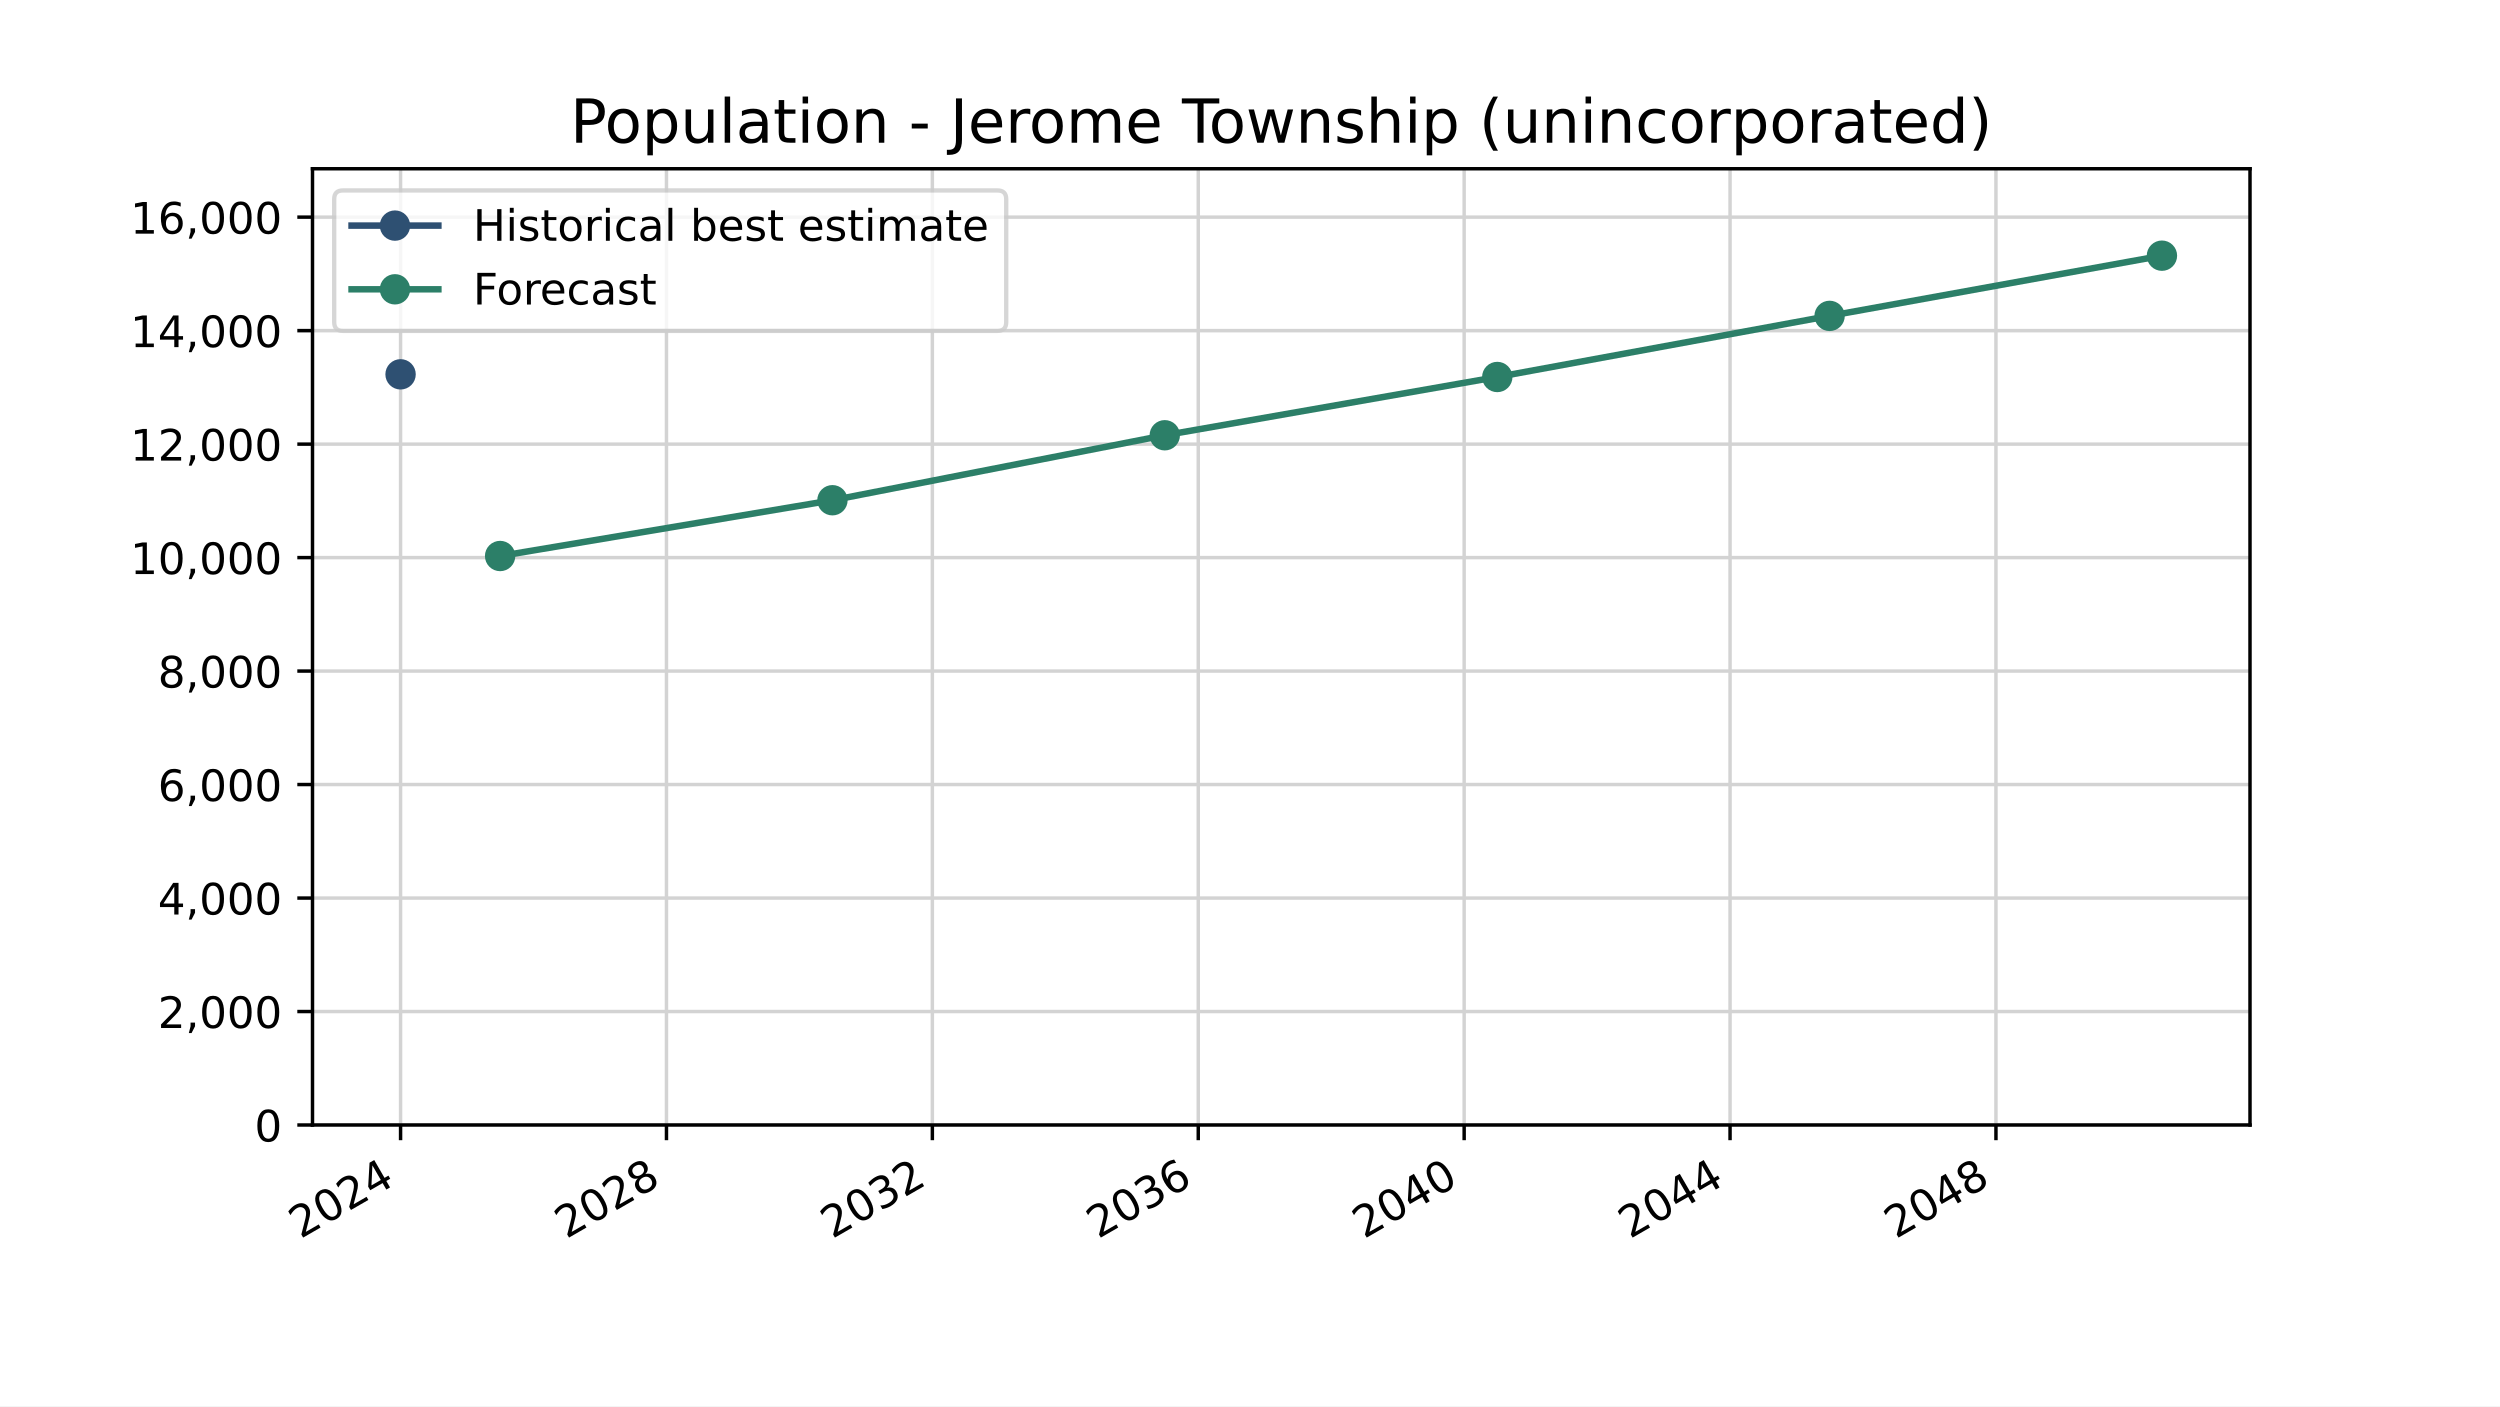
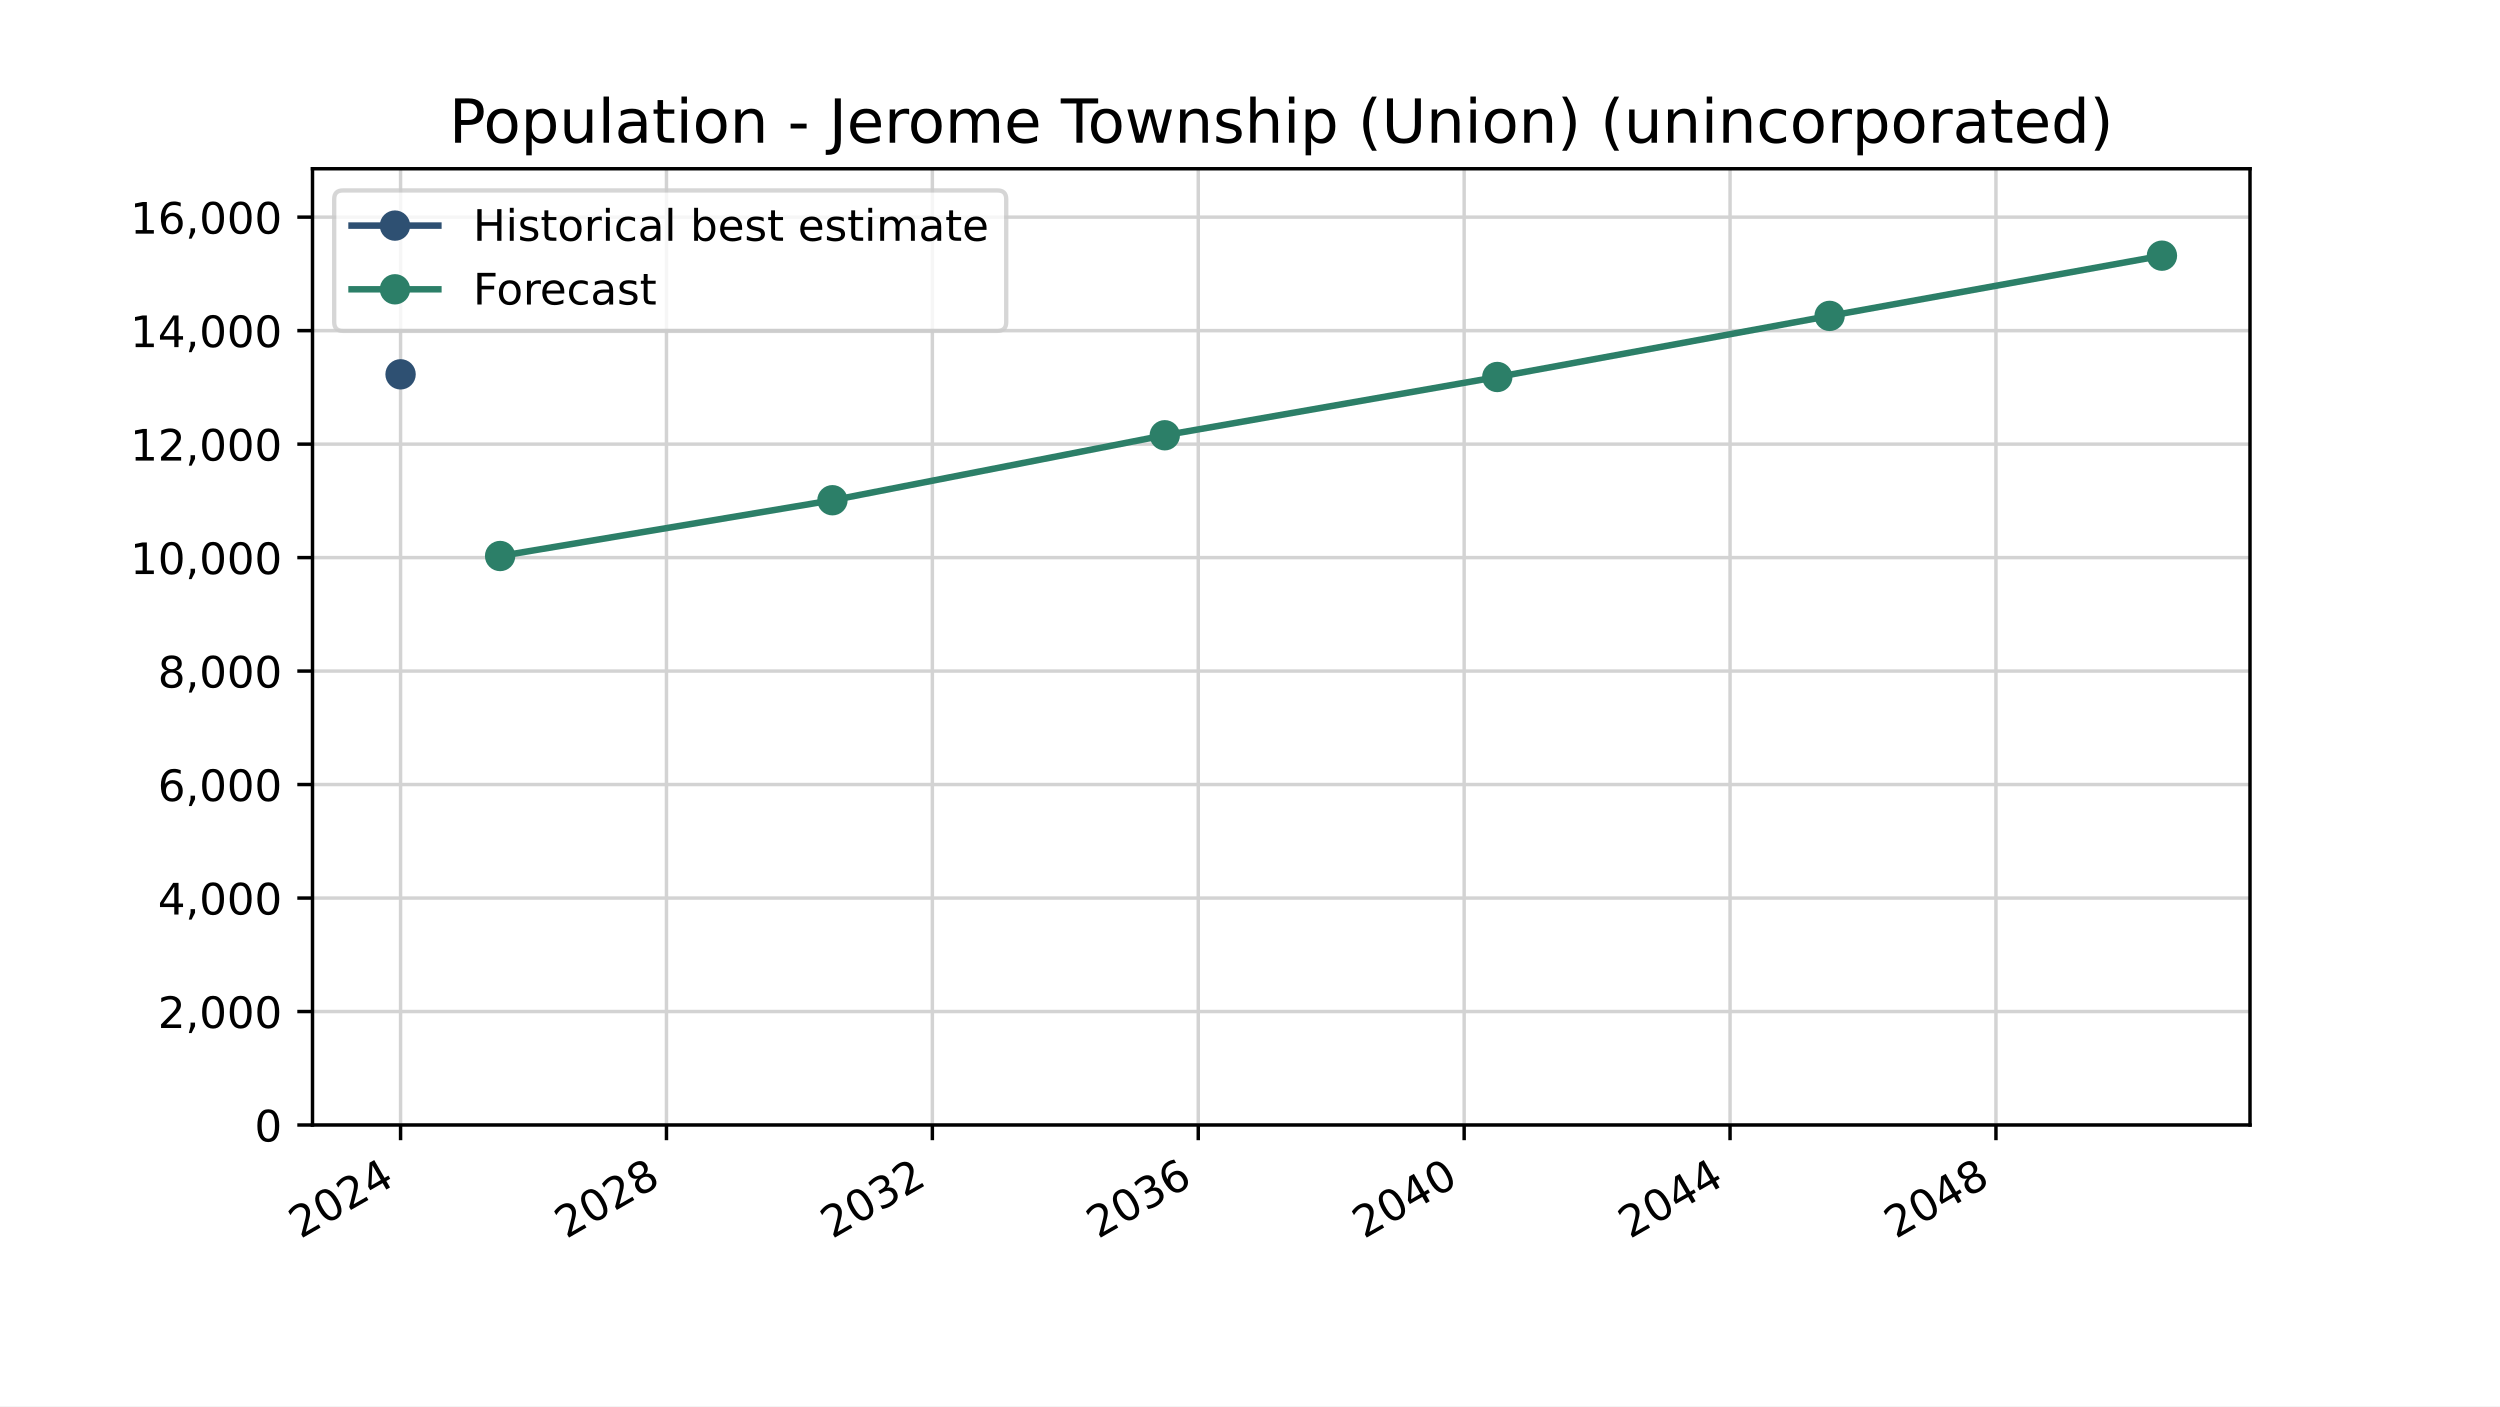
<svg xmlns="http://www.w3.org/2000/svg" xmlns:xlink="http://www.w3.org/1999/xlink" width="576pt" height="324pt" viewBox="0 0 576 324" version="1.1">
  <defs>
    <style type="text/css">*{stroke-linejoin: round; stroke-linecap: butt}</style>
  </defs>
  <g id="figure_1">
    <g id="patch_1">
      <path d="M 0 324  L 576 324  L 576 0  L 0 0  z " style="fill: #ffffff" />
    </g>
    <g id="axes_1">
      <g id="patch_2">
        <path d="M 72 259.2  L 518.4 259.2  L 518.4 38.88  L 72 38.88  z " style="fill: #ffffff" />
      </g>
      <g id="matplotlib.axis_1">
        <g id="xtick_1">
          <g id="line2d_1">
-             <path d="M 92.291 259.2  L 92.291 38.88  " clip-path="url(#p15989831c1)" style="fill: none; stroke: #d3d3d3; stroke-width: 0.8; stroke-linecap: square" />
+             <path d="M 92.291 259.2  L 92.291 38.88  " clip-path="url(#p308d1379ef)" style="fill: none; stroke: #d3d3d3; stroke-width: 0.8; stroke-linecap: square" />
          </g>
          <g id="line2d_2">
            <defs>
-               <path id="md76d88c02d" d="M 0 0  L 0 3.5  " style="stroke: #000000; stroke-width: 0.8" />
+               <path id="mbb6e3e6245" d="M 0 0  L 0 3.5  " style="stroke: #000000; stroke-width: 0.8" />
            </defs>
            <g>
-               <use xlink:href="#md76d88c02d" x="92.291" y="259.2" style="stroke: #000000; stroke-width: 0.8" />
+               <use xlink:href="#mbb6e3e6245" x="92.291" y="259.2" style="stroke: #000000; stroke-width: 0.8" />
            </g>
          </g>
          <g id="text_1">
            <g transform="translate(69.21072 285.5054) rotate(-30) scale(0.1 -0.1)">
              <defs>
                <path id="DejaVuSans-32" d="M 1228 531  L 3431 531  L 3431 0  L 469 0  L 469 531  Q 828 903 1448 1529  Q 2069 2156 2228 2338  Q 2531 2678 2651 2914  Q 2772 3150 2772 3378  Q 2772 3750 2511 3984  Q 2250 4219 1831 4219  Q 1534 4219 1204 4116  Q 875 4013 500 3803  L 500 4441  Q 881 4594 1212 4672  Q 1544 4750 1819 4750  Q 2544 4750 2975 4387  Q 3406 4025 3406 3419  Q 3406 3131 3298 2873  Q 3191 2616 2906 2266  Q 2828 2175 2409 1742  Q 1991 1309 1228 531  z " transform="scale(0.015625)" />
                <path id="DejaVuSans-30" d="M 2034 4250  Q 1547 4250 1301 3770  Q 1056 3291 1056 2328  Q 1056 1369 1301 889  Q 1547 409 2034 409  Q 2525 409 2770 889  Q 3016 1369 3016 2328  Q 3016 3291 2770 3770  Q 2525 4250 2034 4250  z M 2034 4750  Q 2819 4750 3233 4129  Q 3647 3509 3647 2328  Q 3647 1150 3233 529  Q 2819 -91 2034 -91  Q 1250 -91 836 529  Q 422 1150 422 2328  Q 422 3509 836 4129  Q 1250 4750 2034 4750  z " transform="scale(0.015625)" />
                <path id="DejaVuSans-34" d="M 2419 4116  L 825 1625  L 2419 1625  L 2419 4116  z M 2253 4666  L 3047 4666  L 3047 1625  L 3713 1625  L 3713 1100  L 3047 1100  L 3047 0  L 2419 0  L 2419 1100  L 313 1100  L 313 1709  L 2253 4666  z " transform="scale(0.015625)" />
              </defs>
              <use xlink:href="#DejaVuSans-32" />
              <use xlink:href="#DejaVuSans-30" x="63.623" />
              <use xlink:href="#DejaVuSans-32" x="127.246" />
              <use xlink:href="#DejaVuSans-34" x="190.869" />
            </g>
          </g>
        </g>
        <g id="xtick_2">
          <g id="line2d_3">
-             <path d="M 153.554 259.2  L 153.554 38.88  " clip-path="url(#p15989831c1)" style="fill: none; stroke: #d3d3d3; stroke-width: 0.8; stroke-linecap: square" />
+             <path d="M 153.554 259.2  L 153.554 38.88  " clip-path="url(#p308d1379ef)" style="fill: none; stroke: #d3d3d3; stroke-width: 0.8; stroke-linecap: square" />
          </g>
          <g id="line2d_4">
            <g>
-               <use xlink:href="#md76d88c02d" x="153.554" y="259.2" style="stroke: #000000; stroke-width: 0.8" />
+               <use xlink:href="#mbb6e3e6245" x="153.554" y="259.2" style="stroke: #000000; stroke-width: 0.8" />
            </g>
          </g>
          <g id="text_2">
            <g transform="translate(130.4734 285.5054) rotate(-30) scale(0.1 -0.1)">
              <defs>
                <path id="DejaVuSans-38" d="M 2034 2216  Q 1584 2216 1326 1975  Q 1069 1734 1069 1313  Q 1069 891 1326 650  Q 1584 409 2034 409  Q 2484 409 2743 651  Q 3003 894 3003 1313  Q 3003 1734 2745 1975  Q 2488 2216 2034 2216  z M 1403 2484  Q 997 2584 770 2862  Q 544 3141 544 3541  Q 544 4100 942 4425  Q 1341 4750 2034 4750  Q 2731 4750 3128 4425  Q 3525 4100 3525 3541  Q 3525 3141 3298 2862  Q 3072 2584 2669 2484  Q 3125 2378 3379 2068  Q 3634 1759 3634 1313  Q 3634 634 3220 271  Q 2806 -91 2034 -91  Q 1263 -91 848 271  Q 434 634 434 1313  Q 434 1759 690 2068  Q 947 2378 1403 2484  z M 1172 3481  Q 1172 3119 1398 2916  Q 1625 2713 2034 2713  Q 2441 2713 2670 2916  Q 2900 3119 2900 3481  Q 2900 3844 2670 4047  Q 2441 4250 2034 4250  Q 1625 4250 1398 4047  Q 1172 3844 1172 3481  z " transform="scale(0.015625)" />
              </defs>
              <use xlink:href="#DejaVuSans-32" />
              <use xlink:href="#DejaVuSans-30" x="63.623" />
              <use xlink:href="#DejaVuSans-32" x="127.246" />
              <use xlink:href="#DejaVuSans-38" x="190.869" />
            </g>
          </g>
        </g>
        <g id="xtick_3">
          <g id="line2d_5">
-             <path d="M 214.816 259.2  L 214.816 38.88  " clip-path="url(#p15989831c1)" style="fill: none; stroke: #d3d3d3; stroke-width: 0.8; stroke-linecap: square" />
+             <path d="M 214.816 259.2  L 214.816 38.88  " clip-path="url(#p308d1379ef)" style="fill: none; stroke: #d3d3d3; stroke-width: 0.8; stroke-linecap: square" />
          </g>
          <g id="line2d_6">
            <g>
-               <use xlink:href="#md76d88c02d" x="214.816" y="259.2" style="stroke: #000000; stroke-width: 0.8" />
+               <use xlink:href="#mbb6e3e6245" x="214.816" y="259.2" style="stroke: #000000; stroke-width: 0.8" />
            </g>
          </g>
          <g id="text_3">
            <g transform="translate(191.7361 285.5054) rotate(-30) scale(0.1 -0.1)">
              <defs>
                <path id="DejaVuSans-33" d="M 2597 2516  Q 3050 2419 3304 2112  Q 3559 1806 3559 1356  Q 3559 666 3084 287  Q 2609 -91 1734 -91  Q 1441 -91 1130 -33  Q 819 25 488 141  L 488 750  Q 750 597 1062 519  Q 1375 441 1716 441  Q 2309 441 2620 675  Q 2931 909 2931 1356  Q 2931 1769 2642 2001  Q 2353 2234 1838 2234  L 1294 2234  L 1294 2753  L 1863 2753  Q 2328 2753 2575 2939  Q 2822 3125 2822 3475  Q 2822 3834 2567 4026  Q 2313 4219 1838 4219  Q 1578 4219 1281 4162  Q 984 4106 628 3988  L 628 4550  Q 988 4650 1302 4700  Q 1616 4750 1894 4750  Q 2613 4750 3031 4423  Q 3450 4097 3450 3541  Q 3450 3153 3228 2886  Q 3006 2619 2597 2516  z " transform="scale(0.015625)" />
              </defs>
              <use xlink:href="#DejaVuSans-32" />
              <use xlink:href="#DejaVuSans-30" x="63.623" />
              <use xlink:href="#DejaVuSans-33" x="127.246" />
              <use xlink:href="#DejaVuSans-32" x="190.869" />
            </g>
          </g>
        </g>
        <g id="xtick_4">
          <g id="line2d_7">
-             <path d="M 276.079 259.2  L 276.079 38.88  " clip-path="url(#p15989831c1)" style="fill: none; stroke: #d3d3d3; stroke-width: 0.8; stroke-linecap: square" />
+             <path d="M 276.079 259.2  L 276.079 38.88  " clip-path="url(#p308d1379ef)" style="fill: none; stroke: #d3d3d3; stroke-width: 0.8; stroke-linecap: square" />
          </g>
          <g id="line2d_8">
            <g>
-               <use xlink:href="#md76d88c02d" x="276.079" y="259.2" style="stroke: #000000; stroke-width: 0.8" />
+               <use xlink:href="#mbb6e3e6245" x="276.079" y="259.2" style="stroke: #000000; stroke-width: 0.8" />
            </g>
          </g>
          <g id="text_4">
            <g transform="translate(252.9988 285.5054) rotate(-30) scale(0.1 -0.1)">
              <defs>
                <path id="DejaVuSans-36" d="M 2113 2584  Q 1688 2584 1439 2293  Q 1191 2003 1191 1497  Q 1191 994 1439 701  Q 1688 409 2113 409  Q 2538 409 2786 701  Q 3034 994 3034 1497  Q 3034 2003 2786 2293  Q 2538 2584 2113 2584  z M 3366 4563  L 3366 3988  Q 3128 4100 2886 4159  Q 2644 4219 2406 4219  Q 1781 4219 1451 3797  Q 1122 3375 1075 2522  Q 1259 2794 1537 2939  Q 1816 3084 2150 3084  Q 2853 3084 3261 2657  Q 3669 2231 3669 1497  Q 3669 778 3244 343  Q 2819 -91 2113 -91  Q 1303 -91 875 529  Q 447 1150 447 2328  Q 447 3434 972 4092  Q 1497 4750 2381 4750  Q 2619 4750 2861 4703  Q 3103 4656 3366 4563  z " transform="scale(0.015625)" />
              </defs>
              <use xlink:href="#DejaVuSans-32" />
              <use xlink:href="#DejaVuSans-30" x="63.623" />
              <use xlink:href="#DejaVuSans-33" x="127.246" />
              <use xlink:href="#DejaVuSans-36" x="190.869" />
            </g>
          </g>
        </g>
        <g id="xtick_5">
          <g id="line2d_9">
-             <path d="M 337.342 259.2  L 337.342 38.88  " clip-path="url(#p15989831c1)" style="fill: none; stroke: #d3d3d3; stroke-width: 0.8; stroke-linecap: square" />
+             <path d="M 337.342 259.2  L 337.342 38.88  " clip-path="url(#p308d1379ef)" style="fill: none; stroke: #d3d3d3; stroke-width: 0.8; stroke-linecap: square" />
          </g>
          <g id="line2d_10">
            <g>
-               <use xlink:href="#md76d88c02d" x="337.342" y="259.2" style="stroke: #000000; stroke-width: 0.8" />
+               <use xlink:href="#mbb6e3e6245" x="337.342" y="259.2" style="stroke: #000000; stroke-width: 0.8" />
            </g>
          </g>
          <g id="text_5">
            <g transform="translate(314.2615 285.5054) rotate(-30) scale(0.1 -0.1)">
              <use xlink:href="#DejaVuSans-32" />
              <use xlink:href="#DejaVuSans-30" x="63.623" />
              <use xlink:href="#DejaVuSans-34" x="127.246" />
              <use xlink:href="#DejaVuSans-30" x="190.869" />
            </g>
          </g>
        </g>
        <g id="xtick_6">
          <g id="line2d_11">
-             <path d="M 398.604 259.2  L 398.604 38.88  " clip-path="url(#p15989831c1)" style="fill: none; stroke: #d3d3d3; stroke-width: 0.8; stroke-linecap: square" />
+             <path d="M 398.604 259.2  L 398.604 38.88  " clip-path="url(#p308d1379ef)" style="fill: none; stroke: #d3d3d3; stroke-width: 0.8; stroke-linecap: square" />
          </g>
          <g id="line2d_12">
            <g>
-               <use xlink:href="#md76d88c02d" x="398.604" y="259.2" style="stroke: #000000; stroke-width: 0.8" />
+               <use xlink:href="#mbb6e3e6245" x="398.604" y="259.2" style="stroke: #000000; stroke-width: 0.8" />
            </g>
          </g>
          <g id="text_6">
            <g transform="translate(375.5242 285.5054) rotate(-30) scale(0.1 -0.1)">
              <use xlink:href="#DejaVuSans-32" />
              <use xlink:href="#DejaVuSans-30" x="63.623" />
              <use xlink:href="#DejaVuSans-34" x="127.246" />
              <use xlink:href="#DejaVuSans-34" x="190.869" />
            </g>
          </g>
        </g>
        <g id="xtick_7">
          <g id="line2d_13">
-             <path d="M 459.867 259.2  L 459.867 38.88  " clip-path="url(#p15989831c1)" style="fill: none; stroke: #d3d3d3; stroke-width: 0.8; stroke-linecap: square" />
+             <path d="M 459.867 259.2  L 459.867 38.88  " clip-path="url(#p308d1379ef)" style="fill: none; stroke: #d3d3d3; stroke-width: 0.8; stroke-linecap: square" />
          </g>
          <g id="line2d_14">
            <g>
-               <use xlink:href="#md76d88c02d" x="459.867" y="259.2" style="stroke: #000000; stroke-width: 0.8" />
+               <use xlink:href="#mbb6e3e6245" x="459.867" y="259.2" style="stroke: #000000; stroke-width: 0.8" />
            </g>
          </g>
          <g id="text_7">
            <g transform="translate(436.7869 285.5054) rotate(-30) scale(0.1 -0.1)">
              <use xlink:href="#DejaVuSans-32" />
              <use xlink:href="#DejaVuSans-30" x="63.623" />
              <use xlink:href="#DejaVuSans-34" x="127.246" />
              <use xlink:href="#DejaVuSans-38" x="190.869" />
            </g>
          </g>
        </g>
      </g>
      <g id="matplotlib.axis_2">
        <g id="ytick_1">
          <g id="line2d_15">
-             <path d="M 72 259.2  L 518.4 259.2  " clip-path="url(#p15989831c1)" style="fill: none; stroke: #d3d3d3; stroke-width: 0.8; stroke-linecap: square" />
+             <path d="M 72 259.2  L 518.4 259.2  " clip-path="url(#p308d1379ef)" style="fill: none; stroke: #d3d3d3; stroke-width: 0.8; stroke-linecap: square" />
          </g>
          <g id="line2d_16">
            <defs>
-               <path id="m248f21c4e9" d="M 0 0  L -3.5 0  " style="stroke: #000000; stroke-width: 0.8" />
+               <path id="m760dd93e76" d="M 0 0  L -3.5 0  " style="stroke: #000000; stroke-width: 0.8" />
            </defs>
            <g>
-               <use xlink:href="#m248f21c4e9" x="72" y="259.2" style="stroke: #000000; stroke-width: 0.8" />
+               <use xlink:href="#m760dd93e76" x="72" y="259.2" style="stroke: #000000; stroke-width: 0.8" />
            </g>
          </g>
          <g id="text_8">
            <g transform="translate(58.6375 262.9992) scale(0.1 -0.1)">
              <use xlink:href="#DejaVuSans-30" />
            </g>
          </g>
        </g>
        <g id="ytick_2">
          <g id="line2d_17">
-             <path d="M 72 233.054  L 518.4 233.054  " clip-path="url(#p15989831c1)" style="fill: none; stroke: #d3d3d3; stroke-width: 0.8; stroke-linecap: square" />
+             <path d="M 72 233.054  L 518.4 233.054  " clip-path="url(#p308d1379ef)" style="fill: none; stroke: #d3d3d3; stroke-width: 0.8; stroke-linecap: square" />
          </g>
          <g id="line2d_18">
            <g>
-               <use xlink:href="#m248f21c4e9" x="72" y="233.054" style="stroke: #000000; stroke-width: 0.8" />
+               <use xlink:href="#m760dd93e76" x="72" y="233.054" style="stroke: #000000; stroke-width: 0.8" />
            </g>
          </g>
          <g id="text_9">
            <g transform="translate(36.37188 236.8533) scale(0.1 -0.1)">
              <defs>
                <path id="DejaVuSans-2c" d="M 750 794  L 1409 794  L 1409 256  L 897 -744  L 494 -744  L 750 256  L 750 794  z " transform="scale(0.015625)" />
              </defs>
              <use xlink:href="#DejaVuSans-32" />
              <use xlink:href="#DejaVuSans-2c" x="63.623" />
              <use xlink:href="#DejaVuSans-30" x="95.41" />
              <use xlink:href="#DejaVuSans-30" x="159.033" />
              <use xlink:href="#DejaVuSans-30" x="222.656" />
            </g>
          </g>
        </g>
        <g id="ytick_3">
          <g id="line2d_19">
-             <path d="M 72 206.908  L 518.4 206.908  " clip-path="url(#p15989831c1)" style="fill: none; stroke: #d3d3d3; stroke-width: 0.8; stroke-linecap: square" />
+             <path d="M 72 206.908  L 518.4 206.908  " clip-path="url(#p308d1379ef)" style="fill: none; stroke: #d3d3d3; stroke-width: 0.8; stroke-linecap: square" />
          </g>
          <g id="line2d_20">
            <g>
-               <use xlink:href="#m248f21c4e9" x="72" y="206.908" style="stroke: #000000; stroke-width: 0.8" />
+               <use xlink:href="#m760dd93e76" x="72" y="206.908" style="stroke: #000000; stroke-width: 0.8" />
            </g>
          </g>
          <g id="text_10">
            <g transform="translate(36.37188 210.7074) scale(0.1 -0.1)">
              <use xlink:href="#DejaVuSans-34" />
              <use xlink:href="#DejaVuSans-2c" x="63.623" />
              <use xlink:href="#DejaVuSans-30" x="95.41" />
              <use xlink:href="#DejaVuSans-30" x="159.033" />
              <use xlink:href="#DejaVuSans-30" x="222.656" />
            </g>
          </g>
        </g>
        <g id="ytick_4">
          <g id="line2d_21">
-             <path d="M 72 180.762  L 518.4 180.762  " clip-path="url(#p15989831c1)" style="fill: none; stroke: #d3d3d3; stroke-width: 0.8; stroke-linecap: square" />
+             <path d="M 72 180.762  L 518.4 180.762  " clip-path="url(#p308d1379ef)" style="fill: none; stroke: #d3d3d3; stroke-width: 0.8; stroke-linecap: square" />
          </g>
          <g id="line2d_22">
            <g>
-               <use xlink:href="#m248f21c4e9" x="72" y="180.762" style="stroke: #000000; stroke-width: 0.8" />
+               <use xlink:href="#m760dd93e76" x="72" y="180.762" style="stroke: #000000; stroke-width: 0.8" />
            </g>
          </g>
          <g id="text_11">
            <g transform="translate(36.37188 184.5614) scale(0.1 -0.1)">
              <use xlink:href="#DejaVuSans-36" />
              <use xlink:href="#DejaVuSans-2c" x="63.623" />
              <use xlink:href="#DejaVuSans-30" x="95.41" />
              <use xlink:href="#DejaVuSans-30" x="159.033" />
              <use xlink:href="#DejaVuSans-30" x="222.656" />
            </g>
          </g>
        </g>
        <g id="ytick_5">
          <g id="line2d_23">
-             <path d="M 72 154.616  L 518.4 154.616  " clip-path="url(#p15989831c1)" style="fill: none; stroke: #d3d3d3; stroke-width: 0.8; stroke-linecap: square" />
+             <path d="M 72 154.616  L 518.4 154.616  " clip-path="url(#p308d1379ef)" style="fill: none; stroke: #d3d3d3; stroke-width: 0.8; stroke-linecap: square" />
          </g>
          <g id="line2d_24">
            <g>
-               <use xlink:href="#m248f21c4e9" x="72" y="154.616" style="stroke: #000000; stroke-width: 0.8" />
+               <use xlink:href="#m760dd93e76" x="72" y="154.616" style="stroke: #000000; stroke-width: 0.8" />
            </g>
          </g>
          <g id="text_12">
            <g transform="translate(36.37188 158.4155) scale(0.1 -0.1)">
              <use xlink:href="#DejaVuSans-38" />
              <use xlink:href="#DejaVuSans-2c" x="63.623" />
              <use xlink:href="#DejaVuSans-30" x="95.41" />
              <use xlink:href="#DejaVuSans-30" x="159.033" />
              <use xlink:href="#DejaVuSans-30" x="222.656" />
            </g>
          </g>
        </g>
        <g id="ytick_6">
          <g id="line2d_25">
-             <path d="M 72 128.47  L 518.4 128.47  " clip-path="url(#p15989831c1)" style="fill: none; stroke: #d3d3d3; stroke-width: 0.8; stroke-linecap: square" />
+             <path d="M 72 128.47  L 518.4 128.47  " clip-path="url(#p308d1379ef)" style="fill: none; stroke: #d3d3d3; stroke-width: 0.8; stroke-linecap: square" />
          </g>
          <g id="line2d_26">
            <g>
-               <use xlink:href="#m248f21c4e9" x="72" y="128.47" style="stroke: #000000; stroke-width: 0.8" />
+               <use xlink:href="#m760dd93e76" x="72" y="128.47" style="stroke: #000000; stroke-width: 0.8" />
            </g>
          </g>
          <g id="text_13">
            <g transform="translate(30.00937 132.2696) scale(0.1 -0.1)">
              <defs>
                <path id="DejaVuSans-31" d="M 794 531  L 1825 531  L 1825 4091  L 703 3866  L 703 4441  L 1819 4666  L 2450 4666  L 2450 531  L 3481 531  L 3481 0  L 794 0  L 794 531  z " transform="scale(0.015625)" />
              </defs>
              <use xlink:href="#DejaVuSans-31" />
              <use xlink:href="#DejaVuSans-30" x="63.623" />
              <use xlink:href="#DejaVuSans-2c" x="127.246" />
              <use xlink:href="#DejaVuSans-30" x="159.033" />
              <use xlink:href="#DejaVuSans-30" x="222.656" />
              <use xlink:href="#DejaVuSans-30" x="286.279" />
            </g>
          </g>
        </g>
        <g id="ytick_7">
          <g id="line2d_27">
-             <path d="M 72 102.324  L 518.4 102.324  " clip-path="url(#p15989831c1)" style="fill: none; stroke: #d3d3d3; stroke-width: 0.8; stroke-linecap: square" />
+             <path d="M 72 102.324  L 518.4 102.324  " clip-path="url(#p308d1379ef)" style="fill: none; stroke: #d3d3d3; stroke-width: 0.8; stroke-linecap: square" />
          </g>
          <g id="line2d_28">
            <g>
-               <use xlink:href="#m248f21c4e9" x="72" y="102.324" style="stroke: #000000; stroke-width: 0.8" />
+               <use xlink:href="#m760dd93e76" x="72" y="102.324" style="stroke: #000000; stroke-width: 0.8" />
            </g>
          </g>
          <g id="text_14">
            <g transform="translate(30.00937 106.1236) scale(0.1 -0.1)">
              <use xlink:href="#DejaVuSans-31" />
              <use xlink:href="#DejaVuSans-32" x="63.623" />
              <use xlink:href="#DejaVuSans-2c" x="127.246" />
              <use xlink:href="#DejaVuSans-30" x="159.033" />
              <use xlink:href="#DejaVuSans-30" x="222.656" />
              <use xlink:href="#DejaVuSans-30" x="286.279" />
            </g>
          </g>
        </g>
        <g id="ytick_8">
          <g id="line2d_29">
-             <path d="M 72 76.178  L 518.4 76.178  " clip-path="url(#p15989831c1)" style="fill: none; stroke: #d3d3d3; stroke-width: 0.8; stroke-linecap: square" />
+             <path d="M 72 76.178  L 518.4 76.178  " clip-path="url(#p308d1379ef)" style="fill: none; stroke: #d3d3d3; stroke-width: 0.8; stroke-linecap: square" />
          </g>
          <g id="line2d_30">
            <g>
-               <use xlink:href="#m248f21c4e9" x="72" y="76.178" style="stroke: #000000; stroke-width: 0.8" />
+               <use xlink:href="#m760dd93e76" x="72" y="76.178" style="stroke: #000000; stroke-width: 0.8" />
            </g>
          </g>
          <g id="text_15">
            <g transform="translate(30.00937 79.9777) scale(0.1 -0.1)">
              <use xlink:href="#DejaVuSans-31" />
              <use xlink:href="#DejaVuSans-34" x="63.623" />
              <use xlink:href="#DejaVuSans-2c" x="127.246" />
              <use xlink:href="#DejaVuSans-30" x="159.033" />
              <use xlink:href="#DejaVuSans-30" x="222.656" />
              <use xlink:href="#DejaVuSans-30" x="286.279" />
            </g>
          </g>
        </g>
        <g id="ytick_9">
          <g id="line2d_31">
-             <path d="M 72 50.033  L 518.4 50.033  " clip-path="url(#p15989831c1)" style="fill: none; stroke: #d3d3d3; stroke-width: 0.8; stroke-linecap: square" />
+             <path d="M 72 50.033  L 518.4 50.033  " clip-path="url(#p308d1379ef)" style="fill: none; stroke: #d3d3d3; stroke-width: 0.8; stroke-linecap: square" />
          </g>
          <g id="line2d_32">
            <g>
-               <use xlink:href="#m248f21c4e9" x="72" y="50.033" style="stroke: #000000; stroke-width: 0.8" />
+               <use xlink:href="#m760dd93e76" x="72" y="50.033" style="stroke: #000000; stroke-width: 0.8" />
            </g>
          </g>
          <g id="text_16">
            <g transform="translate(30.00937 53.83177) scale(0.1 -0.1)">
              <use xlink:href="#DejaVuSans-31" />
              <use xlink:href="#DejaVuSans-36" x="63.623" />
              <use xlink:href="#DejaVuSans-2c" x="127.246" />
              <use xlink:href="#DejaVuSans-30" x="159.033" />
              <use xlink:href="#DejaVuSans-30" x="222.656" />
              <use xlink:href="#DejaVuSans-30" x="286.279" />
            </g>
          </g>
        </g>
      </g>
      <g id="line2d_33">
-         <path d="M 92.291 86.245  " clip-path="url(#p15989831c1)" style="fill: none; stroke: #2e5072; stroke-width: 1.5; stroke-linecap: square" />
+         <path d="M 92.291 86.245  " clip-path="url(#p308d1379ef)" style="fill: none; stroke: #2e5072; stroke-width: 1.5; stroke-linecap: square" />
        <defs>
-           <path id="m8b50b558da" d="M 0 3  C 0.796 3 1.559 2.684 2.121 2.121  C 2.684 1.559 3 0.796 3 0  C 3 -0.796 2.684 -1.559 2.121 -2.121  C 1.559 -2.684 0.796 -3 0 -3  C -0.796 -3 -1.559 -2.684 -2.121 -2.121  C -2.684 -1.559 -3 -0.796 -3 0  C -3 0.796 -2.684 1.559 -2.121 2.121  C -1.559 2.684 -0.796 3 0 3  z " style="stroke: #2e5072" />
+           <path id="ma8b673115f" d="M 0 3  C 0.796 3 1.559 2.684 2.121 2.121  C 2.684 1.559 3 0.796 3 0  C 3 -0.796 2.684 -1.559 2.121 -2.121  C 1.559 -2.684 0.796 -3 0 -3  C -0.796 -3 -1.559 -2.684 -2.121 -2.121  C -2.684 -1.559 -3 -0.796 -3 0  C -3 0.796 -2.684 1.559 -2.121 2.121  C -1.559 2.684 -0.796 3 0 3  z " style="stroke: #2e5072" />
        </defs>
-         <g clip-path="url(#p15989831c1)">
-           <use xlink:href="#m8b50b558da" x="92.291" y="86.245" style="fill: #2e5072; stroke: #2e5072" />
+         <g clip-path="url(#p308d1379ef)">
+           <use xlink:href="#ma8b673115f" x="92.291" y="86.245" style="fill: #2e5072; stroke: #2e5072" />
        </g>
      </g>
      <g id="line2d_34">
-         <path d="M 115.228 128.104  L 191.796 115.254  L 268.364 100.285  L 344.973 86.859  L 421.541 72.78  L 498.109 58.909  " clip-path="url(#p15989831c1)" style="fill: none; stroke: #2c7f68; stroke-width: 1.5; stroke-linecap: square" />
+         <path d="M 115.228 128.104  L 191.796 115.254  L 268.364 100.285  L 344.973 86.859  L 421.541 72.78  L 498.109 58.909  " clip-path="url(#p308d1379ef)" style="fill: none; stroke: #2c7f68; stroke-width: 1.5; stroke-linecap: square" />
        <defs>
-           <path id="m3b8d54d823" d="M 0 3  C 0.796 3 1.559 2.684 2.121 2.121  C 2.684 1.559 3 0.796 3 0  C 3 -0.796 2.684 -1.559 2.121 -2.121  C 1.559 -2.684 0.796 -3 0 -3  C -0.796 -3 -1.559 -2.684 -2.121 -2.121  C -2.684 -1.559 -3 -0.796 -3 0  C -3 0.796 -2.684 1.559 -2.121 2.121  C -1.559 2.684 -0.796 3 0 3  z " style="stroke: #2c7f68" />
+           <path id="ma27ca38969" d="M 0 3  C 0.796 3 1.559 2.684 2.121 2.121  C 2.684 1.559 3 0.796 3 0  C 3 -0.796 2.684 -1.559 2.121 -2.121  C 1.559 -2.684 0.796 -3 0 -3  C -0.796 -3 -1.559 -2.684 -2.121 -2.121  C -2.684 -1.559 -3 -0.796 -3 0  C -3 0.796 -2.684 1.559 -2.121 2.121  C -1.559 2.684 -0.796 3 0 3  z " style="stroke: #2c7f68" />
        </defs>
-         <g clip-path="url(#p15989831c1)">
-           <use xlink:href="#m3b8d54d823" x="115.228" y="128.104" style="fill: #2c7f68; stroke: #2c7f68" />
-           <use xlink:href="#m3b8d54d823" x="191.796" y="115.254" style="fill: #2c7f68; stroke: #2c7f68" />
-           <use xlink:href="#m3b8d54d823" x="268.364" y="100.285" style="fill: #2c7f68; stroke: #2c7f68" />
-           <use xlink:href="#m3b8d54d823" x="344.973" y="86.859" style="fill: #2c7f68; stroke: #2c7f68" />
-           <use xlink:href="#m3b8d54d823" x="421.541" y="72.78" style="fill: #2c7f68; stroke: #2c7f68" />
-           <use xlink:href="#m3b8d54d823" x="498.109" y="58.909" style="fill: #2c7f68; stroke: #2c7f68" />
+         <g clip-path="url(#p308d1379ef)">
+           <use xlink:href="#ma27ca38969" x="115.228" y="128.104" style="fill: #2c7f68; stroke: #2c7f68" />
+           <use xlink:href="#ma27ca38969" x="191.796" y="115.254" style="fill: #2c7f68; stroke: #2c7f68" />
+           <use xlink:href="#ma27ca38969" x="268.364" y="100.285" style="fill: #2c7f68; stroke: #2c7f68" />
+           <use xlink:href="#ma27ca38969" x="344.973" y="86.859" style="fill: #2c7f68; stroke: #2c7f68" />
+           <use xlink:href="#ma27ca38969" x="421.541" y="72.78" style="fill: #2c7f68; stroke: #2c7f68" />
+           <use xlink:href="#ma27ca38969" x="498.109" y="58.909" style="fill: #2c7f68; stroke: #2c7f68" />
        </g>
      </g>
      <g id="patch_3">
        <path d="M 72 259.2  L 72 38.88  " style="fill: none; stroke: #000000; stroke-width: 0.8; stroke-linejoin: miter; stroke-linecap: square" />
      </g>
      <g id="patch_4">
        <path d="M 518.4 259.2  L 518.4 38.88  " style="fill: none; stroke: #000000; stroke-width: 0.8; stroke-linejoin: miter; stroke-linecap: square" />
      </g>
      <g id="patch_5">
        <path d="M 72 259.2  L 518.4 259.2  " style="fill: none; stroke: #000000; stroke-width: 0.8; stroke-linejoin: miter; stroke-linecap: square" />
      </g>
      <g id="patch_6">
        <path d="M 72 38.88  L 518.4 38.88  " style="fill: none; stroke: #000000; stroke-width: 0.8; stroke-linejoin: miter; stroke-linecap: square" />
      </g>
      <g id="text_17">
-         <g transform="translate(131.3858 32.88) scale(0.14 -0.14)">
+         <g transform="translate(103.4755 32.88) scale(0.14 -0.14)">
          <defs>
            <path id="DejaVuSans-50" d="M 1259 4147  L 1259 2394  L 2053 2394  Q 2494 2394 2734 2622  Q 2975 2850 2975 3272  Q 2975 3691 2734 3919  Q 2494 4147 2053 4147  L 1259 4147  z M 628 4666  L 2053 4666  Q 2838 4666 3239 4311  Q 3641 3956 3641 3272  Q 3641 2581 3239 2228  Q 2838 1875 2053 1875  L 1259 1875  L 1259 0  L 628 0  L 628 4666  z " transform="scale(0.015625)" />
            <path id="DejaVuSans-6f" d="M 1959 3097  Q 1497 3097 1228 2736  Q 959 2375 959 1747  Q 959 1119 1226 758  Q 1494 397 1959 397  Q 2419 397 2687 759  Q 2956 1122 2956 1747  Q 2956 2369 2687 2733  Q 2419 3097 1959 3097  z M 1959 3584  Q 2709 3584 3137 3096  Q 3566 2609 3566 1747  Q 3566 888 3137 398  Q 2709 -91 1959 -91  Q 1206 -91 779 398  Q 353 888 353 1747  Q 353 2609 779 3096  Q 1206 3584 1959 3584  z " transform="scale(0.015625)" />
            <path id="DejaVuSans-70" d="M 1159 525  L 1159 -1331  L 581 -1331  L 581 3500  L 1159 3500  L 1159 2969  Q 1341 3281 1617 3432  Q 1894 3584 2278 3584  Q 2916 3584 3314 3078  Q 3713 2572 3713 1747  Q 3713 922 3314 415  Q 2916 -91 2278 -91  Q 1894 -91 1617 61  Q 1341 213 1159 525  z M 3116 1747  Q 3116 2381 2855 2742  Q 2594 3103 2138 3103  Q 1681 3103 1420 2742  Q 1159 2381 1159 1747  Q 1159 1113 1420 752  Q 1681 391 2138 391  Q 2594 391 2855 752  Q 3116 1113 3116 1747  z " transform="scale(0.015625)" />
            <path id="DejaVuSans-75" d="M 544 1381  L 544 3500  L 1119 3500  L 1119 1403  Q 1119 906 1312 657  Q 1506 409 1894 409  Q 2359 409 2629 706  Q 2900 1003 2900 1516  L 2900 3500  L 3475 3500  L 3475 0  L 2900 0  L 2900 538  Q 2691 219 2414 64  Q 2138 -91 1772 -91  Q 1169 -91 856 284  Q 544 659 544 1381  z M 1991 3584  L 1991 3584  z " transform="scale(0.015625)" />
            <path id="DejaVuSans-6c" d="M 603 4863  L 1178 4863  L 1178 0  L 603 0  L 603 4863  z " transform="scale(0.015625)" />
            <path id="DejaVuSans-61" d="M 2194 1759  Q 1497 1759 1228 1600  Q 959 1441 959 1056  Q 959 750 1161 570  Q 1363 391 1709 391  Q 2188 391 2477 730  Q 2766 1069 2766 1631  L 2766 1759  L 2194 1759  z M 3341 1997  L 3341 0  L 2766 0  L 2766 531  Q 2569 213 2275 61  Q 1981 -91 1556 -91  Q 1019 -91 701 211  Q 384 513 384 1019  Q 384 1609 779 1909  Q 1175 2209 1959 2209  L 2766 2209  L 2766 2266  Q 2766 2663 2505 2880  Q 2244 3097 1772 3097  Q 1472 3097 1187 3025  Q 903 2953 641 2809  L 641 3341  Q 956 3463 1253 3523  Q 1550 3584 1831 3584  Q 2591 3584 2966 3190  Q 3341 2797 3341 1997  z " transform="scale(0.015625)" />
            <path id="DejaVuSans-74" d="M 1172 4494  L 1172 3500  L 2356 3500  L 2356 3053  L 1172 3053  L 1172 1153  Q 1172 725 1289 603  Q 1406 481 1766 481  L 2356 481  L 2356 0  L 1766 0  Q 1100 0 847 248  Q 594 497 594 1153  L 594 3053  L 172 3053  L 172 3500  L 594 3500  L 594 4494  L 1172 4494  z " transform="scale(0.015625)" />
            <path id="DejaVuSans-69" d="M 603 3500  L 1178 3500  L 1178 0  L 603 0  L 603 3500  z M 603 4863  L 1178 4863  L 1178 4134  L 603 4134  L 603 4863  z " transform="scale(0.015625)" />
            <path id="DejaVuSans-6e" d="M 3513 2113  L 3513 0  L 2938 0  L 2938 2094  Q 2938 2591 2744 2837  Q 2550 3084 2163 3084  Q 1697 3084 1428 2787  Q 1159 2491 1159 1978  L 1159 0  L 581 0  L 581 3500  L 1159 3500  L 1159 2956  Q 1366 3272 1645 3428  Q 1925 3584 2291 3584  Q 2894 3584 3203 3211  Q 3513 2838 3513 2113  z " transform="scale(0.015625)" />
            <path id="DejaVuSans-20" transform="scale(0.015625)" />
            <path id="DejaVuSans-2d" d="M 313 2009  L 1997 2009  L 1997 1497  L 313 1497  L 313 2009  z " transform="scale(0.015625)" />
            <path id="DejaVuSans-4a" d="M 628 4666  L 1259 4666  L 1259 325  Q 1259 -519 939 -900  Q 619 -1281 -91 -1281  L -331 -1281  L -331 -750  L -134 -750  Q 284 -750 456 -515  Q 628 -281 628 325  L 628 4666  z " transform="scale(0.015625)" />
            <path id="DejaVuSans-65" d="M 3597 1894  L 3597 1613  L 953 1613  Q 991 1019 1311 708  Q 1631 397 2203 397  Q 2534 397 2845 478  Q 3156 559 3463 722  L 3463 178  Q 3153 47 2828 -22  Q 2503 -91 2169 -91  Q 1331 -91 842 396  Q 353 884 353 1716  Q 353 2575 817 3079  Q 1281 3584 2069 3584  Q 2775 3584 3186 3129  Q 3597 2675 3597 1894  z M 3022 2063  Q 3016 2534 2758 2815  Q 2500 3097 2075 3097  Q 1594 3097 1305 2825  Q 1016 2553 972 2059  L 3022 2063  z " transform="scale(0.015625)" />
            <path id="DejaVuSans-72" d="M 2631 2963  Q 2534 3019 2420 3045  Q 2306 3072 2169 3072  Q 1681 3072 1420 2755  Q 1159 2438 1159 1844  L 1159 0  L 581 0  L 581 3500  L 1159 3500  L 1159 2956  Q 1341 3275 1631 3429  Q 1922 3584 2338 3584  Q 2397 3584 2469 3576  Q 2541 3569 2628 3553  L 2631 2963  z " transform="scale(0.015625)" />
            <path id="DejaVuSans-6d" d="M 3328 2828  Q 3544 3216 3844 3400  Q 4144 3584 4550 3584  Q 5097 3584 5394 3201  Q 5691 2819 5691 2113  L 5691 0  L 5113 0  L 5113 2094  Q 5113 2597 4934 2840  Q 4756 3084 4391 3084  Q 3944 3084 3684 2787  Q 3425 2491 3425 1978  L 3425 0  L 2847 0  L 2847 2094  Q 2847 2600 2669 2842  Q 2491 3084 2119 3084  Q 1678 3084 1418 2786  Q 1159 2488 1159 1978  L 1159 0  L 581 0  L 581 3500  L 1159 3500  L 1159 2956  Q 1356 3278 1631 3431  Q 1906 3584 2284 3584  Q 2666 3584 2933 3390  Q 3200 3197 3328 2828  z " transform="scale(0.015625)" />
            <path id="DejaVuSans-54" d="M -19 4666  L 3928 4666  L 3928 4134  L 2272 4134  L 2272 0  L 1638 0  L 1638 4134  L -19 4134  L -19 4666  z " transform="scale(0.015625)" />
            <path id="DejaVuSans-77" d="M 269 3500  L 844 3500  L 1563 769  L 2278 3500  L 2956 3500  L 3675 769  L 4391 3500  L 4966 3500  L 4050 0  L 3372 0  L 2619 2869  L 1863 0  L 1184 0  L 269 3500  z " transform="scale(0.015625)" />
            <path id="DejaVuSans-73" d="M 2834 3397  L 2834 2853  Q 2591 2978 2328 3040  Q 2066 3103 1784 3103  Q 1356 3103 1142 2972  Q 928 2841 928 2578  Q 928 2378 1081 2264  Q 1234 2150 1697 2047  L 1894 2003  Q 2506 1872 2764 1633  Q 3022 1394 3022 966  Q 3022 478 2636 193  Q 2250 -91 1575 -91  Q 1294 -91 989 -36  Q 684 19 347 128  L 347 722  Q 666 556 975 473  Q 1284 391 1588 391  Q 1994 391 2212 530  Q 2431 669 2431 922  Q 2431 1156 2273 1281  Q 2116 1406 1581 1522  L 1381 1569  Q 847 1681 609 1914  Q 372 2147 372 2553  Q 372 3047 722 3315  Q 1072 3584 1716 3584  Q 2034 3584 2315 3537  Q 2597 3491 2834 3397  z " transform="scale(0.015625)" />
            <path id="DejaVuSans-68" d="M 3513 2113  L 3513 0  L 2938 0  L 2938 2094  Q 2938 2591 2744 2837  Q 2550 3084 2163 3084  Q 1697 3084 1428 2787  Q 1159 2491 1159 1978  L 1159 0  L 581 0  L 581 4863  L 1159 4863  L 1159 2956  Q 1366 3272 1645 3428  Q 1925 3584 2291 3584  Q 2894 3584 3203 3211  Q 3513 2838 3513 2113  z " transform="scale(0.015625)" />
            <path id="DejaVuSans-28" d="M 1984 4856  Q 1566 4138 1362 3434  Q 1159 2731 1159 2009  Q 1159 1288 1364 580  Q 1569 -128 1984 -844  L 1484 -844  Q 1016 -109 783 600  Q 550 1309 550 2009  Q 550 2706 781 3412  Q 1013 4119 1484 4856  L 1984 4856  z " transform="scale(0.015625)" />
+             <path id="DejaVuSans-55" d="M 556 4666  L 1191 4666  L 1191 1831  Q 1191 1081 1462 751  Q 1734 422 2344 422  Q 2950 422 3222 751  Q 3494 1081 3494 1831  L 3494 4666  L 4128 4666  L 4128 1753  Q 4128 841 3676 375  Q 3225 -91 2344 -91  Q 1459 -91 1007 375  Q 556 841 556 1753  L 556 4666  z " transform="scale(0.015625)" />
+             <path id="DejaVuSans-29" d="M 513 4856  L 1013 4856  Q 1481 4119 1714 3412  Q 1947 2706 1947 2009  Q 1947 1309 1714 600  Q 1481 -109 1013 -844  L 513 -844  Q 928 -128 1133 580  Q 1338 1288 1338 2009  Q 1338 2731 1133 3434  Q 928 4138 513 4856  z " transform="scale(0.015625)" />
            <path id="DejaVuSans-63" d="M 3122 3366  L 3122 2828  Q 2878 2963 2633 3030  Q 2388 3097 2138 3097  Q 1578 3097 1268 2742  Q 959 2388 959 1747  Q 959 1106 1268 751  Q 1578 397 2138 397  Q 2388 397 2633 464  Q 2878 531 3122 666  L 3122 134  Q 2881 22 2623 -34  Q 2366 -91 2075 -91  Q 1284 -91 818 406  Q 353 903 353 1747  Q 353 2603 823 3093  Q 1294 3584 2113 3584  Q 2378 3584 2631 3529  Q 2884 3475 3122 3366  z " transform="scale(0.015625)" />
            <path id="DejaVuSans-64" d="M 2906 2969  L 2906 4863  L 3481 4863  L 3481 0  L 2906 0  L 2906 525  Q 2725 213 2448 61  Q 2172 -91 1784 -91  Q 1150 -91 751 415  Q 353 922 353 1747  Q 353 2572 751 3078  Q 1150 3584 1784 3584  Q 2172 3584 2448 3432  Q 2725 3281 2906 2969  z M 947 1747  Q 947 1113 1208 752  Q 1469 391 1925 391  Q 2381 391 2643 752  Q 2906 1113 2906 1747  Q 2906 2381 2643 2742  Q 2381 3103 1925 3103  Q 1469 3103 1208 2742  Q 947 2381 947 1747  z " transform="scale(0.015625)" />
-             <path id="DejaVuSans-29" d="M 513 4856  L 1013 4856  Q 1481 4119 1714 3412  Q 1947 2706 1947 2009  Q 1947 1309 1714 600  Q 1481 -109 1013 -844  L 513 -844  Q 928 -128 1133 580  Q 1338 1288 1338 2009  Q 1338 2731 1133 3434  Q 928 4138 513 4856  z " transform="scale(0.015625)" />
          </defs>
          <use xlink:href="#DejaVuSans-50" />
          <use xlink:href="#DejaVuSans-6f" x="56.678" />
          <use xlink:href="#DejaVuSans-70" x="117.859" />
          <use xlink:href="#DejaVuSans-75" x="181.336" />
          <use xlink:href="#DejaVuSans-6c" x="244.715" />
          <use xlink:href="#DejaVuSans-61" x="272.498" />
          <use xlink:href="#DejaVuSans-74" x="333.777" />
          <use xlink:href="#DejaVuSans-69" x="372.986" />
          <use xlink:href="#DejaVuSans-6f" x="400.77" />
          <use xlink:href="#DejaVuSans-6e" x="461.951" />
          <use xlink:href="#DejaVuSans-20" x="525.33" />
          <use xlink:href="#DejaVuSans-2d" x="557.117" />
          <use xlink:href="#DejaVuSans-20" x="593.201" />
          <use xlink:href="#DejaVuSans-4a" x="624.988" />
          <use xlink:href="#DejaVuSans-65" x="654.48" />
          <use xlink:href="#DejaVuSans-72" x="716.004" />
          <use xlink:href="#DejaVuSans-6f" x="754.867" />
          <use xlink:href="#DejaVuSans-6d" x="816.049" />
          <use xlink:href="#DejaVuSans-65" x="913.461" />
          <use xlink:href="#DejaVuSans-20" x="974.984" />
          <use xlink:href="#DejaVuSans-54" x="1006.771" />
          <use xlink:href="#DejaVuSans-6f" x="1050.855" />
          <use xlink:href="#DejaVuSans-77" x="1112.037" />
          <use xlink:href="#DejaVuSans-6e" x="1193.824" />
          <use xlink:href="#DejaVuSans-73" x="1257.203" />
          <use xlink:href="#DejaVuSans-68" x="1309.303" />
          <use xlink:href="#DejaVuSans-69" x="1372.682" />
          <use xlink:href="#DejaVuSans-70" x="1400.465" />
          <use xlink:href="#DejaVuSans-20" x="1463.941" />
          <use xlink:href="#DejaVuSans-28" x="1495.729" />
-           <use xlink:href="#DejaVuSans-75" x="1534.742" />
-           <use xlink:href="#DejaVuSans-6e" x="1598.121" />
-           <use xlink:href="#DejaVuSans-69" x="1661.5" />
-           <use xlink:href="#DejaVuSans-6e" x="1689.283" />
-           <use xlink:href="#DejaVuSans-63" x="1752.662" />
-           <use xlink:href="#DejaVuSans-6f" x="1807.643" />
-           <use xlink:href="#DejaVuSans-72" x="1868.824" />
-           <use xlink:href="#DejaVuSans-70" x="1909.938" />
-           <use xlink:href="#DejaVuSans-6f" x="1973.414" />
-           <use xlink:href="#DejaVuSans-72" x="2034.596" />
-           <use xlink:href="#DejaVuSans-61" x="2075.709" />
-           <use xlink:href="#DejaVuSans-74" x="2136.988" />
-           <use xlink:href="#DejaVuSans-65" x="2176.197" />
-           <use xlink:href="#DejaVuSans-64" x="2237.721" />
-           <use xlink:href="#DejaVuSans-29" x="2301.197" />
+           <use xlink:href="#DejaVuSans-55" x="1534.742" />
+           <use xlink:href="#DejaVuSans-6e" x="1607.936" />
+           <use xlink:href="#DejaVuSans-69" x="1671.314" />
+           <use xlink:href="#DejaVuSans-6f" x="1699.098" />
+           <use xlink:href="#DejaVuSans-6e" x="1760.279" />
+           <use xlink:href="#DejaVuSans-29" x="1823.658" />
+           <use xlink:href="#DejaVuSans-20" x="1862.672" />
+           <use xlink:href="#DejaVuSans-28" x="1894.459" />
+           <use xlink:href="#DejaVuSans-75" x="1933.473" />
+           <use xlink:href="#DejaVuSans-6e" x="1996.852" />
+           <use xlink:href="#DejaVuSans-69" x="2060.23" />
+           <use xlink:href="#DejaVuSans-6e" x="2088.014" />
+           <use xlink:href="#DejaVuSans-63" x="2151.393" />
+           <use xlink:href="#DejaVuSans-6f" x="2206.373" />
+           <use xlink:href="#DejaVuSans-72" x="2267.555" />
+           <use xlink:href="#DejaVuSans-70" x="2308.668" />
+           <use xlink:href="#DejaVuSans-6f" x="2372.145" />
+           <use xlink:href="#DejaVuSans-72" x="2433.326" />
+           <use xlink:href="#DejaVuSans-61" x="2474.439" />
+           <use xlink:href="#DejaVuSans-74" x="2535.719" />
+           <use xlink:href="#DejaVuSans-65" x="2574.928" />
+           <use xlink:href="#DejaVuSans-64" x="2636.451" />
+           <use xlink:href="#DejaVuSans-29" x="2699.928" />
        </g>
      </g>
      <g id="legend_1">
        <g id="patch_7">
          <path d="M 79 76.236  L 229.831 76.236  Q 231.831 76.236 231.831 74.236  L 231.831 45.88  Q 231.831 43.88 229.831 43.88  L 79 43.88  Q 77 43.88 77 45.88  L 77 74.236  Q 77 76.236 79 76.236  z " style="fill: #ffffff; opacity: 0.8; stroke: #cccccc; stroke-linejoin: miter" />
        </g>
        <g id="line2d_35">
          <path d="M 81 51.978  L 91 51.978  L 101 51.978  " style="fill: none; stroke: #2e5072; stroke-width: 1.5; stroke-linecap: square" />
          <g>
-             <use xlink:href="#m8b50b558da" x="91" y="51.978" style="fill: #2e5072; stroke: #2e5072" />
+             <use xlink:href="#ma8b673115f" x="91" y="51.978" style="fill: #2e5072; stroke: #2e5072" />
          </g>
        </g>
        <g id="text_18">
          <g transform="translate(109 55.47844) scale(0.1 -0.1)">
            <defs>
              <path id="DejaVuSans-48" d="M 628 4666  L 1259 4666  L 1259 2753  L 3553 2753  L 3553 4666  L 4184 4666  L 4184 0  L 3553 0  L 3553 2222  L 1259 2222  L 1259 0  L 628 0  L 628 4666  z " transform="scale(0.015625)" />
              <path id="DejaVuSans-62" d="M 3116 1747  Q 3116 2381 2855 2742  Q 2594 3103 2138 3103  Q 1681 3103 1420 2742  Q 1159 2381 1159 1747  Q 1159 1113 1420 752  Q 1681 391 2138 391  Q 2594 391 2855 752  Q 3116 1113 3116 1747  z M 1159 2969  Q 1341 3281 1617 3432  Q 1894 3584 2278 3584  Q 2916 3584 3314 3078  Q 3713 2572 3713 1747  Q 3713 922 3314 415  Q 2916 -91 2278 -91  Q 1894 -91 1617 61  Q 1341 213 1159 525  L 1159 0  L 581 0  L 581 4863  L 1159 4863  L 1159 2969  z " transform="scale(0.015625)" />
            </defs>
            <use xlink:href="#DejaVuSans-48" />
            <use xlink:href="#DejaVuSans-69" x="75.195" />
            <use xlink:href="#DejaVuSans-73" x="102.979" />
            <use xlink:href="#DejaVuSans-74" x="155.078" />
            <use xlink:href="#DejaVuSans-6f" x="194.287" />
            <use xlink:href="#DejaVuSans-72" x="255.469" />
            <use xlink:href="#DejaVuSans-69" x="296.582" />
            <use xlink:href="#DejaVuSans-63" x="324.365" />
            <use xlink:href="#DejaVuSans-61" x="379.346" />
            <use xlink:href="#DejaVuSans-6c" x="440.625" />
            <use xlink:href="#DejaVuSans-20" x="468.408" />
            <use xlink:href="#DejaVuSans-62" x="500.195" />
            <use xlink:href="#DejaVuSans-65" x="563.672" />
            <use xlink:href="#DejaVuSans-73" x="625.195" />
            <use xlink:href="#DejaVuSans-74" x="677.295" />
            <use xlink:href="#DejaVuSans-20" x="716.504" />
            <use xlink:href="#DejaVuSans-65" x="748.291" />
            <use xlink:href="#DejaVuSans-73" x="809.814" />
            <use xlink:href="#DejaVuSans-74" x="861.914" />
            <use xlink:href="#DejaVuSans-69" x="901.123" />
            <use xlink:href="#DejaVuSans-6d" x="928.906" />
            <use xlink:href="#DejaVuSans-61" x="1026.318" />
            <use xlink:href="#DejaVuSans-74" x="1087.598" />
            <use xlink:href="#DejaVuSans-65" x="1126.807" />
          </g>
        </g>
        <g id="line2d_36">
          <path d="M 81 66.657  L 91 66.657  L 101 66.657  " style="fill: none; stroke: #2c7f68; stroke-width: 1.5; stroke-linecap: square" />
          <g>
-             <use xlink:href="#m3b8d54d823" x="91" y="66.657" style="fill: #2c7f68; stroke: #2c7f68" />
+             <use xlink:href="#ma27ca38969" x="91" y="66.657" style="fill: #2c7f68; stroke: #2c7f68" />
          </g>
        </g>
        <g id="text_19">
          <g transform="translate(109 70.15656) scale(0.1 -0.1)">
            <defs>
              <path id="DejaVuSans-46" d="M 628 4666  L 3309 4666  L 3309 4134  L 1259 4134  L 1259 2759  L 3109 2759  L 3109 2228  L 1259 2228  L 1259 0  L 628 0  L 628 4666  z " transform="scale(0.015625)" />
            </defs>
            <use xlink:href="#DejaVuSans-46" />
            <use xlink:href="#DejaVuSans-6f" x="53.895" />
            <use xlink:href="#DejaVuSans-72" x="115.076" />
            <use xlink:href="#DejaVuSans-65" x="153.939" />
            <use xlink:href="#DejaVuSans-63" x="215.463" />
            <use xlink:href="#DejaVuSans-61" x="270.443" />
            <use xlink:href="#DejaVuSans-73" x="331.723" />
            <use xlink:href="#DejaVuSans-74" x="383.822" />
          </g>
        </g>
      </g>
    </g>
  </g>
  <defs>
-     <clipPath id="p15989831c1">
+     <clipPath id="p308d1379ef">
      <rect x="72" y="38.88" width="446.4" height="220.32" />
    </clipPath>
  </defs>
</svg>
